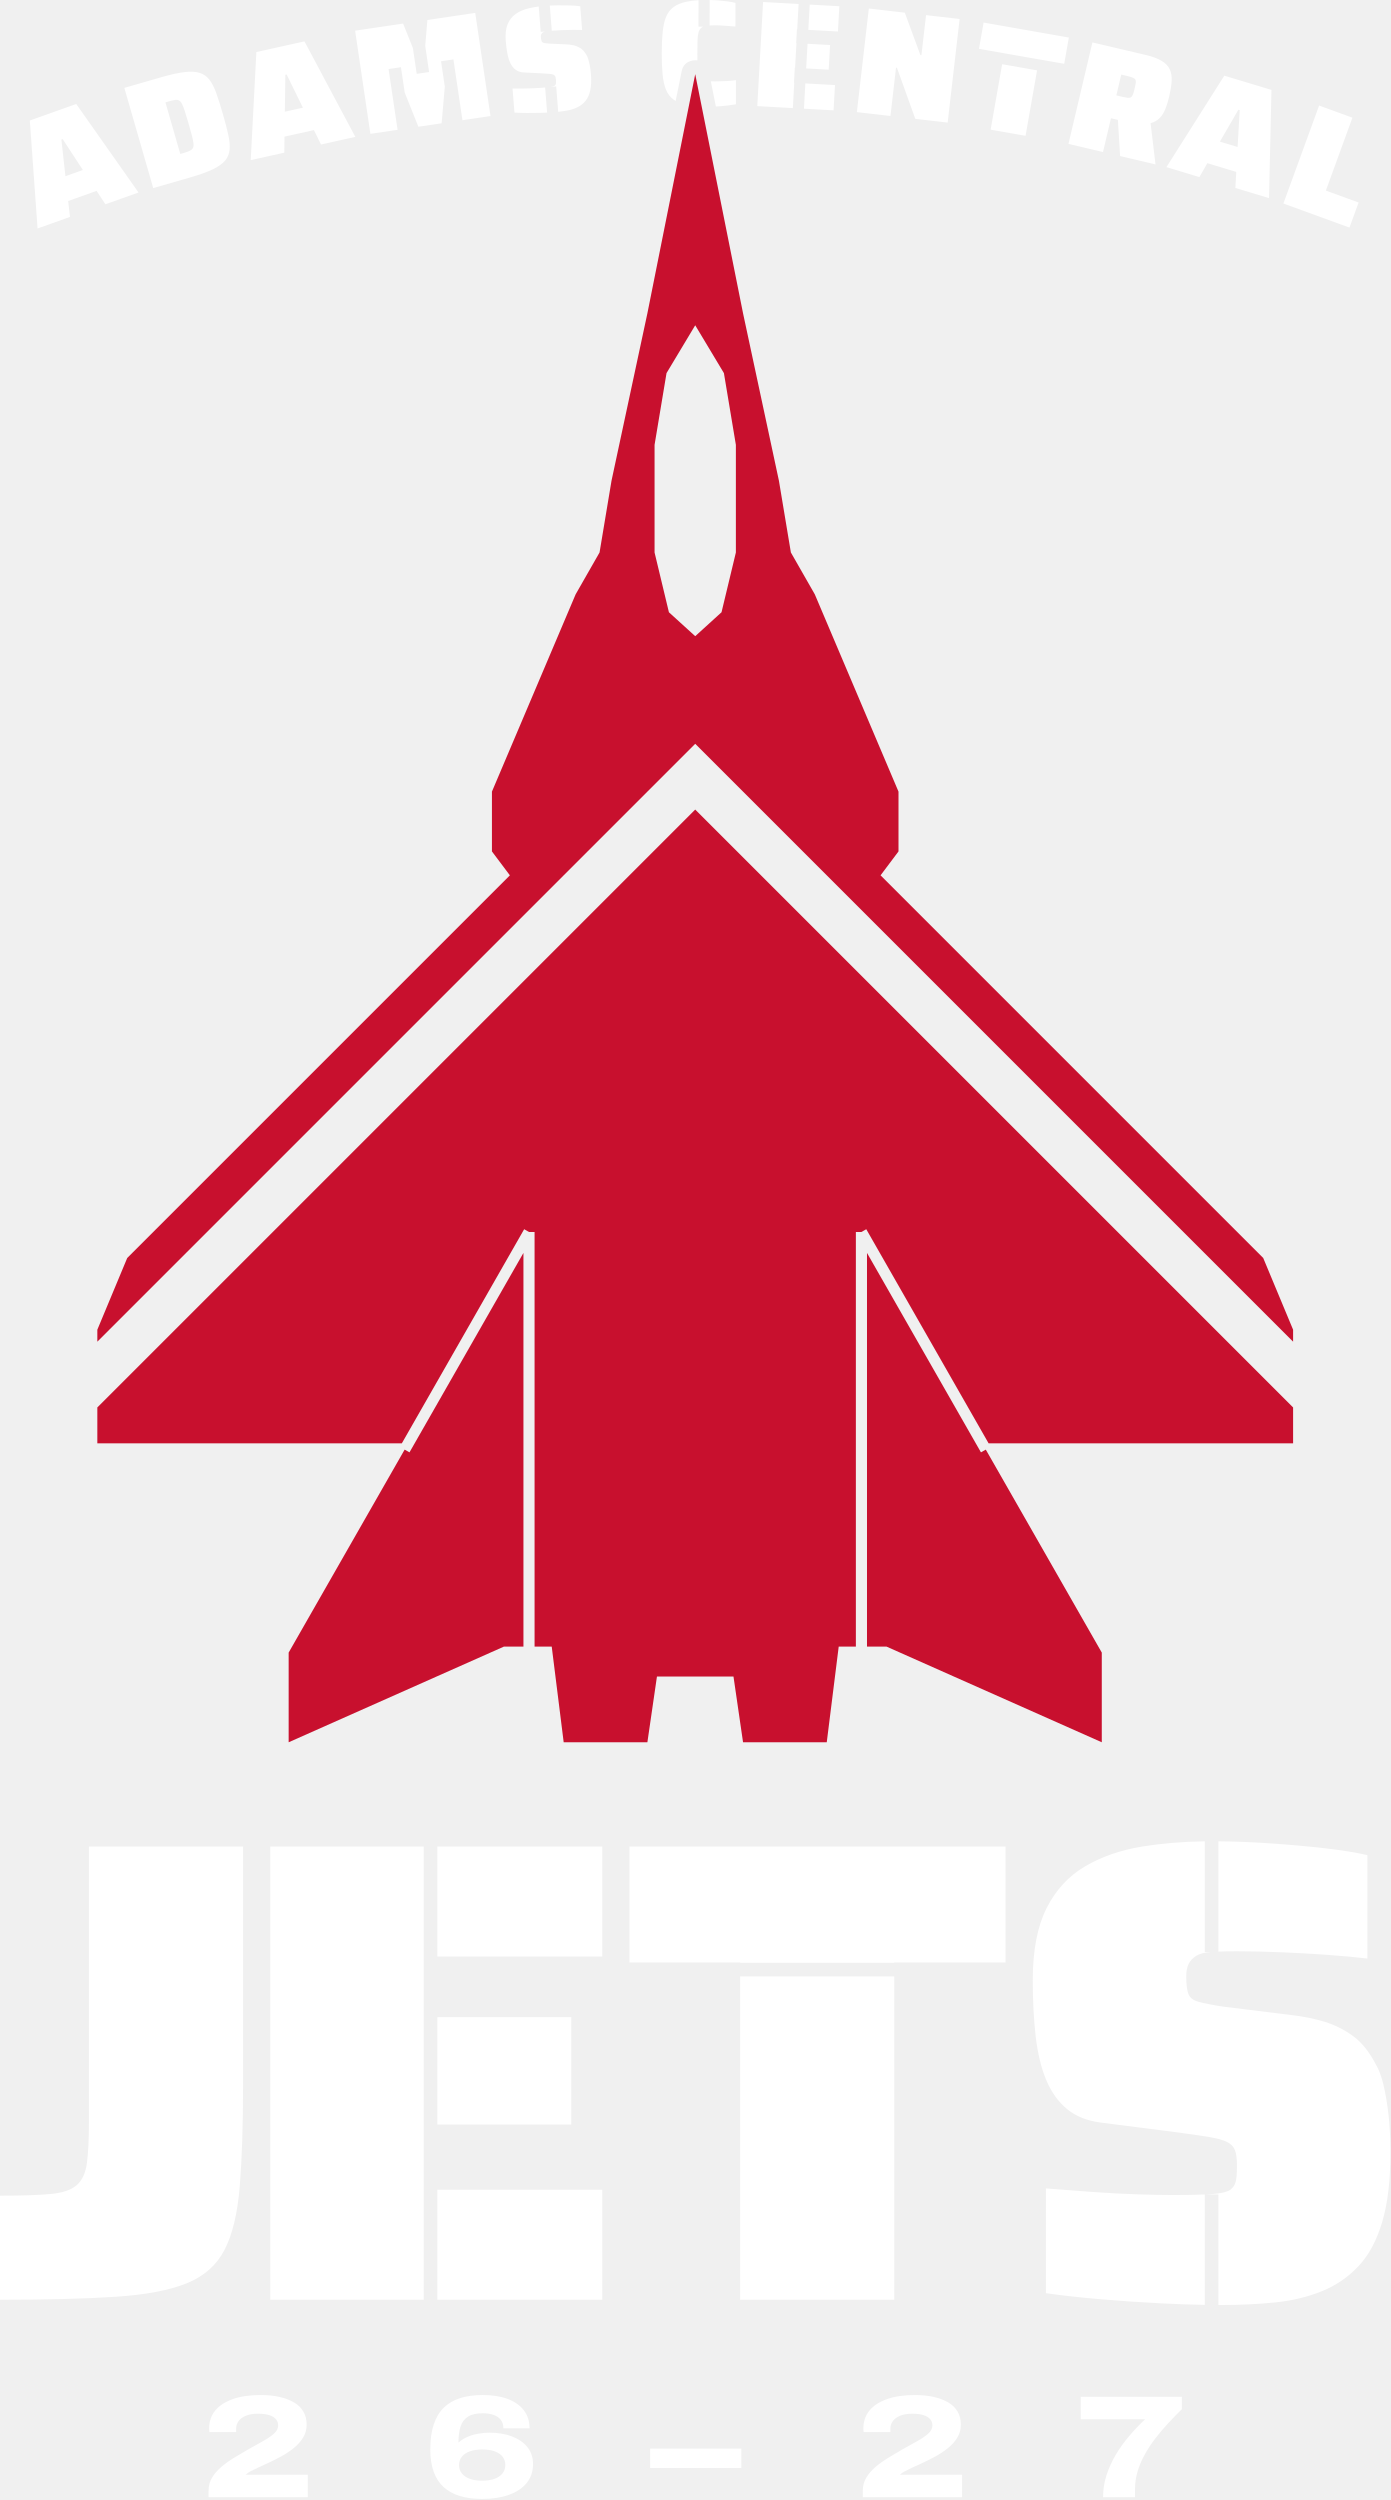
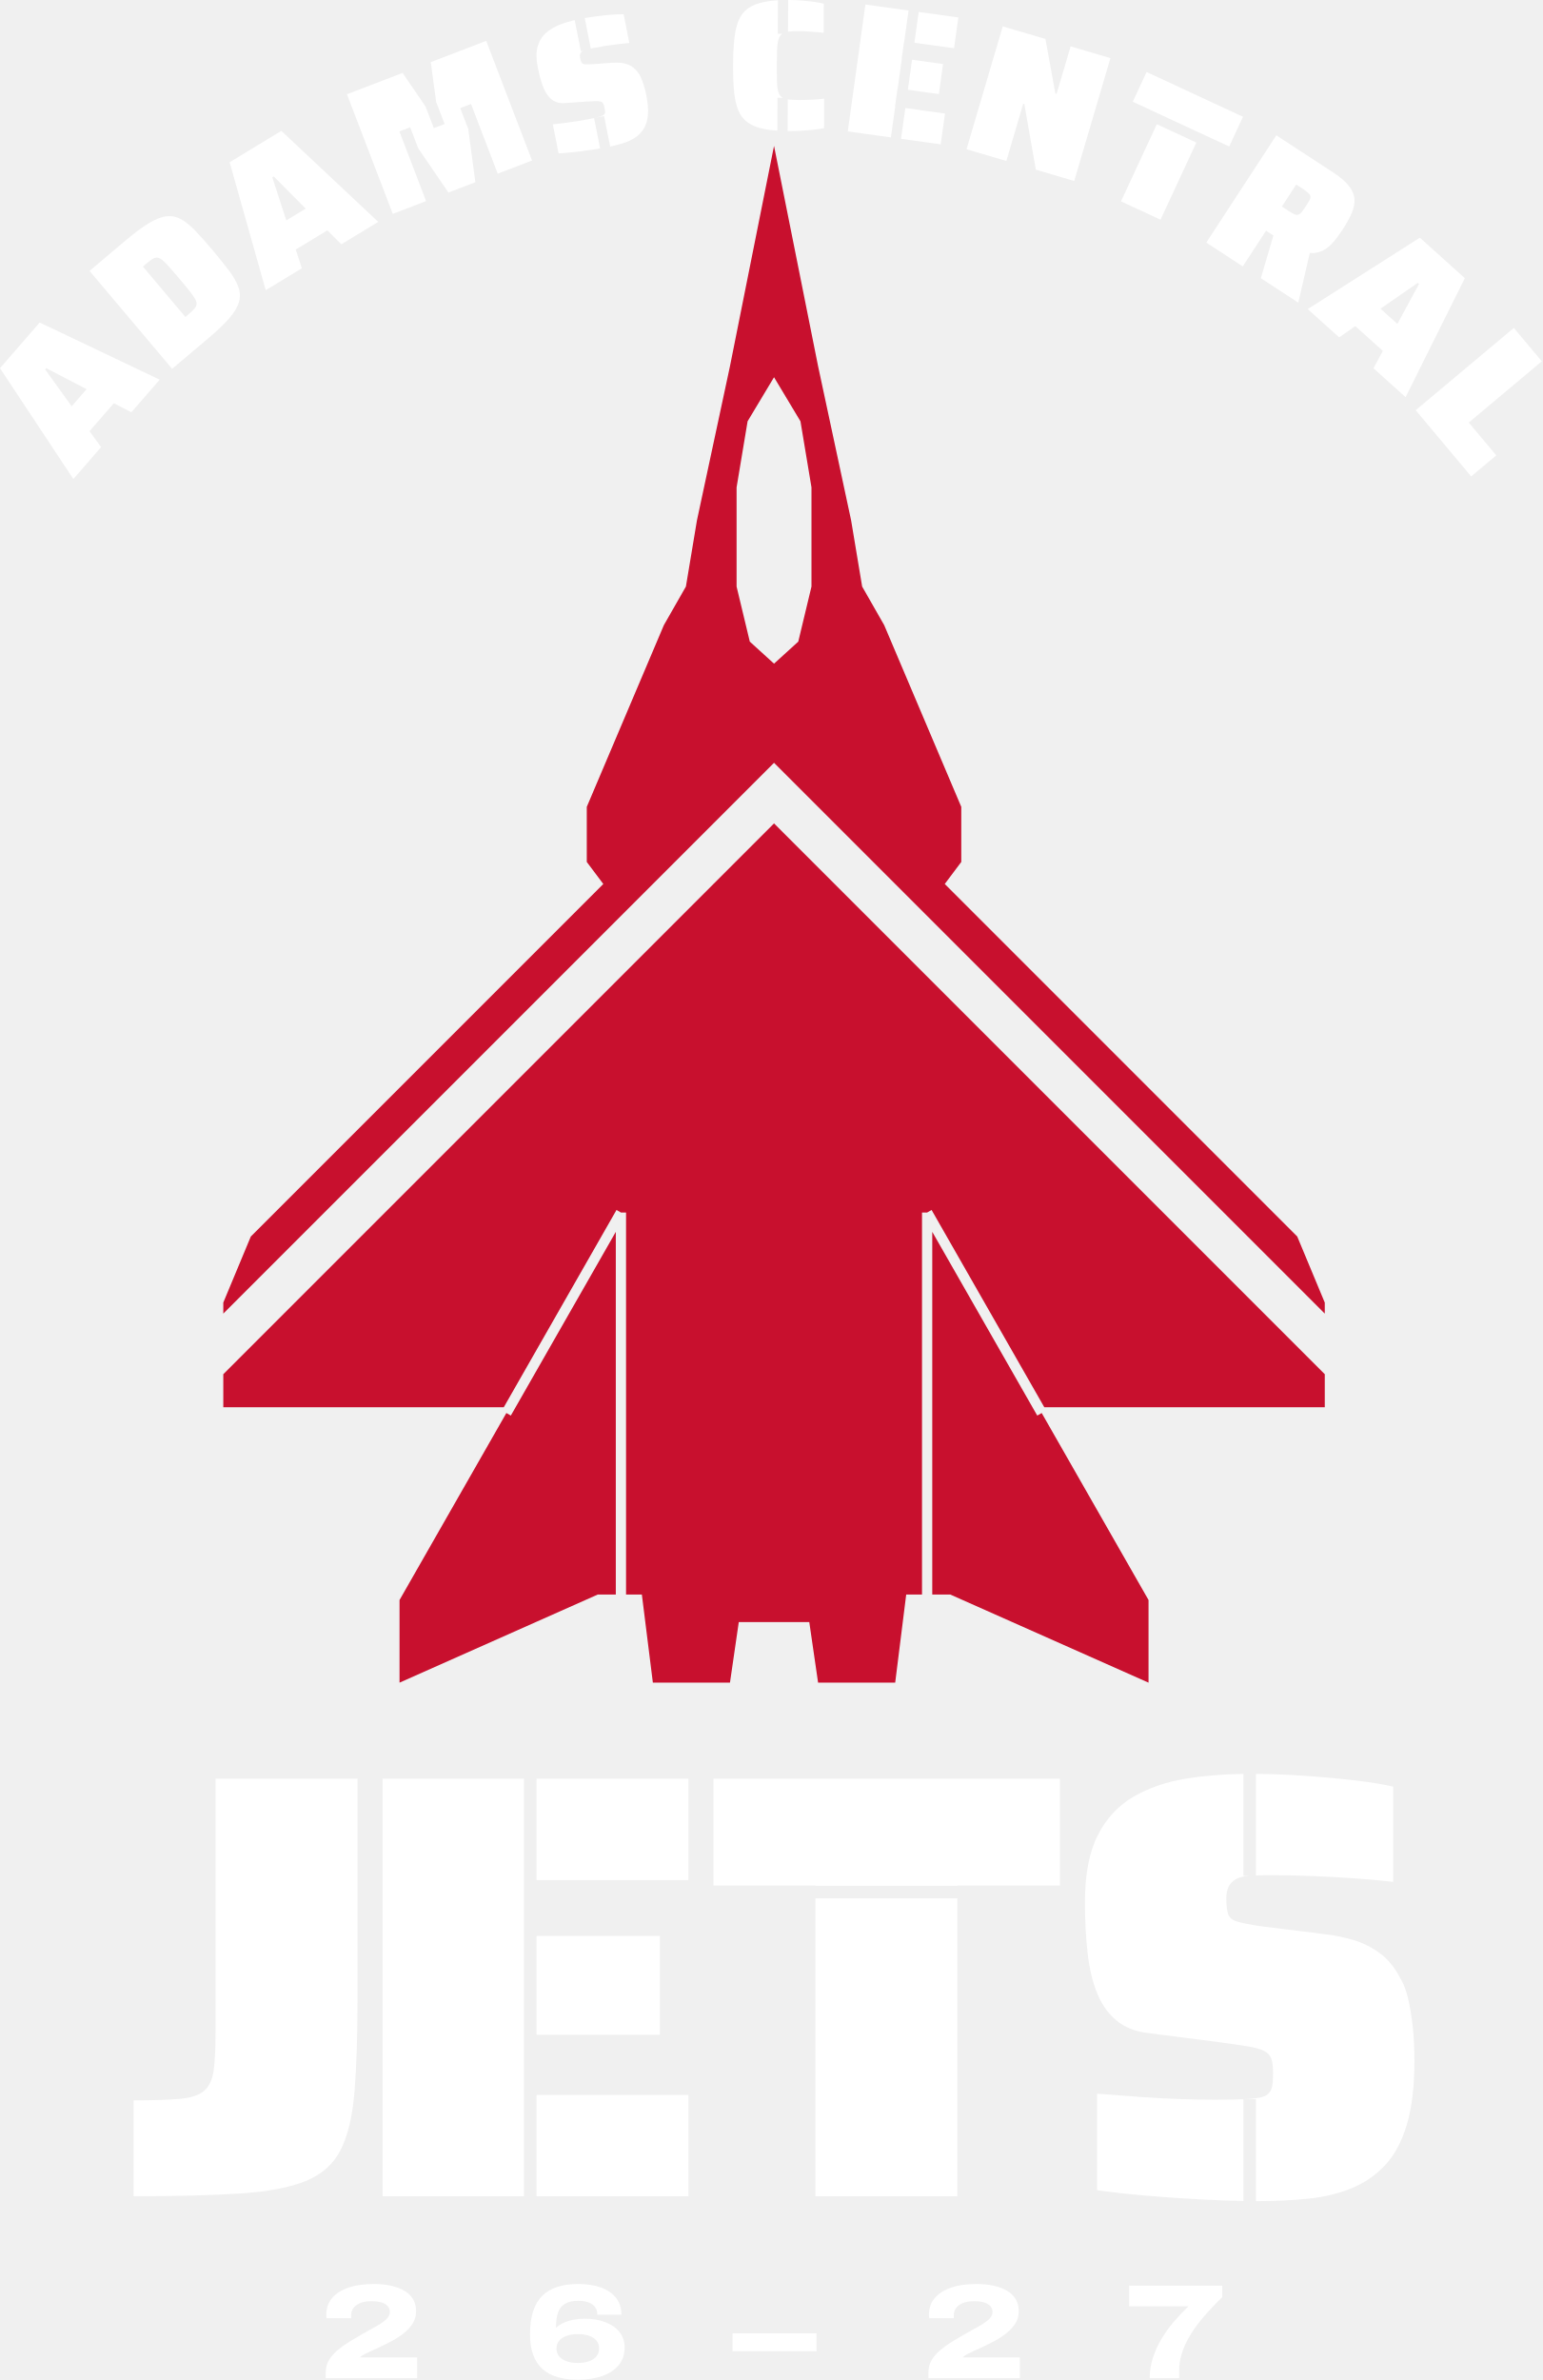
- <svg xmlns="http://www.w3.org/2000/svg" width="5in" height="8.99in" viewBox="0 0 500 899">
+ <svg xmlns="http://www.w3.org/2000/svg" width="6.02in" height="9.29in" viewBox="0 0 602 929">
  <g id="ink-white">
-     <path fill="#FFFFFF" fill-rule="nonzero" d="M439.36 828.88Q449.55 828.88 458.67 827.94Q467.79 826.99 475.37 823.91Q482.95 820.83 488.51 814.91Q494.08 808.99 497.04 799.04Q500 789.09 500 774.17Q500 766.35 499.29 760.31Q498.58 754.27 497.51 749.77Q496.45 745.27 494.79 742.43Q491.24 735.56 486.5 732.12Q481.76 728.69 476.31 727.03Q470.86 725.37 464.71 724.66L439.83 721.58Q433.68 720.63 430.83 719.8Q427.99 718.97 427.28 716.84Q426.57 714.71 426.57 710.68Q426.57 708.08 427.4 706.3Q428.23 704.53 430.12 703.34Q432 702.17 435.49 701.93H433.24V662.14Q421.2 662.31 410.7 664.02Q399.09 665.92 390.21 671.13Q381.33 676.34 376.35 686.17Q371.38 696 371.38 712.11Q371.38 723.24 372.44 732.36Q373.51 741.48 376.23 747.99Q378.96 754.51 383.7 758.41Q388.43 762.32 395.78 763.27L423.49 766.82Q430.6 767.77 434.86 768.48Q439.12 769.19 441.26 770.26Q443.39 771.32 444.1 773.22Q444.81 775.11 444.81 778.67Q444.81 780.8 444.69 782.46Q444.57 784.11 444.1 785.3Q443.62 786.48 442.44 787.43Q440.78 788.62 436.04 788.97Q434.87 789.06 433.39 789.13H438.13V828.88Q438.75 828.88 439.36 828.88ZM0 826.99Q25.35 826.99 41.57 825.92Q57.8 824.86 67.15 821.07Q76.51 817.28 80.77 808.99Q85.04 800.7 86.22 786.13Q87.41 771.56 87.41 749.29V664.02H31.98V762.8Q31.98 772.27 31.27 777.72Q30.56 783.17 27.6 785.77Q24.63 788.38 18.12 788.97Q11.61 789.56 0 789.56ZM97.18 826.99H152.38V787.43H152.38V763.98H152.38V725.37H152.38V703.58H152.38V664.02H97.18ZM266.14 826.99H321.57V710.71H266.14ZM321.57 705.82V705.71H361.6V664.02H226.35V705.71H266.14V705.82ZM157.27 787.43V826.99H216.57V787.43ZM157.27 703.58H216.57V664.02H157.27ZM433.24 828.83V789.13Q428.83 789.33 421.83 789.33Q416.62 789.33 409.16 789.09Q401.7 788.85 393.29 788.26Q384.88 787.67 376.12 786.96V824.62Q384.17 825.8 395.07 826.75Q405.96 827.7 417.57 828.29Q425.76 828.71 433.24 828.83ZM438.13 701.79Q440.99 701.68 444.81 701.68Q452.39 701.68 460.92 702.04Q469.44 702.39 477.62 702.99Q485.79 703.58 491.71 704.29V667.1Q485.55 665.68 476.19 664.61Q466.84 663.55 456.3 662.84Q446.98 662.21 438.13 662.14ZM157.27 725.37V763.98H205.43V725.37ZM133.19 48.13 142.97 46.68 139.73 24.83 144.18 24.17 145.53 33.27 150.45 45.57 158.81 44.34 159.95 31.14 158.6 22.03 163.05 21.37 166.29 43.23 176.38 41.73 170.89 4.64 153.69 7.19 152.91 16.49 154.3 25.9 149.85 26.56 148.47 17.25 144.96 8.48 127.7 11.03ZM55.1 67.64 68.45 63.79Q73.48 62.34 76.5 60.9Q79.51 59.46 80.95 57.75Q82.38 56.03 82.57 53.73Q82.76 51.44 82.06 48.32Q81.36 45.2 80.12 40.91Q78.88 36.61 77.82 33.6Q76.75 30.59 75.37 28.75Q73.99 26.91 71.86 26.22Q69.73 25.53 66.41 25.92Q63.09 26.3 58.07 27.75L44.71 31.6ZM308.13 40.32 320.21 41.71 322.21 24.33 322.54 24.37 329.14 42.74 340.78 44.08 345.08 6.83 333.01 5.44 331.34 19.84 330.97 19.8 325.37 4.56 312.43 3.06ZM384.22 51.74 396.64 54.67 399.5 42.52 401.84 43.07Q401.92 43.09 401.99 43.11L402.79 56.12L415.52 59.12L413.75 44.31Q415.79 43.73 417.06 42.41Q418.32 41.08 419.1 39.11Q419.87 37.13 420.46 34.64Q421.18 31.56 421.33 29.16Q421.48 26.76 420.66 24.97Q419.85 23.18 417.77 21.91Q415.69 20.64 412.03 19.77L392.83 15.25ZM173.42 898.62Q178.87 898.62 182.99 897.15Q187.11 895.68 189.4 892.87Q191.68 890.06 191.68 886.08Q191.68 882.51 189.66 879.99Q187.64 877.47 184.09 876.13Q180.55 874.79 176.04 874.79Q174.31 874.79 172.26 875.11Q170.21 875.42 168.3 876.21Q166.38 877 164.86 878.36Q164.86 874.9 165.62 872.56Q166.38 870.23 168.3 869.02Q170.21 867.81 173.63 867.81Q175.83 867.81 177.48 868.39Q179.14 868.97 180.08 870.18Q181.02 871.38 181.02 873.22H190.42Q190.42 869.39 188.35 866.71Q186.27 864.04 182.52 862.64Q178.77 861.25 173.57 861.25Q169.01 861.25 165.49 862.36Q161.98 863.46 159.59 865.79Q157.2 868.13 155.97 871.85Q154.73 875.58 154.73 880.88Q154.73 885.5 155.97 888.88Q157.2 892.27 159.56 894.39Q161.92 896.52 165.39 897.57Q168.85 898.62 173.42 898.62ZM419.45 60.1 431.3 63.68 434.17 58.68 444.56 61.82 444.24 67.59 456.34 71.24 457.22 32.33 440.26 27.21ZM90.16 57.58 102.24 54.9 102.3 49.14 112.89 46.78 115.44 51.97 127.78 49.22 109.48 14.88 92.19 18.72ZM13.51 82.16 25.17 78 24.51 72.28 34.73 68.63 37.9 73.46 49.81 69.22 27.41 37.39 10.72 43.34ZM75 897.99H110.69V889.91H88.33Q89.06 889.22 90.24 888.6Q91.43 887.97 92.9 887.31Q94.36 886.65 95.83 885.97Q98.35 884.82 100.9 883.45Q103.44 882.09 105.57 880.38Q107.69 878.68 108.98 876.58Q110.27 874.48 110.27 871.91Q110.27 869.23 109.11 867.24Q107.96 865.24 105.75 863.93Q103.55 862.62 100.53 861.94Q97.51 861.25 93.79 861.25Q87.86 861.25 83.71 862.72Q79.57 864.19 77.39 866.84Q75.21 869.49 75.21 873.27Q75.21 873.64 75.24 873.93Q75.26 874.22 75.31 874.58H84.92V873.32Q84.92 871.85 85.78 870.65Q86.65 869.44 88.41 868.71Q90.17 867.97 92.74 867.97Q95.31 867.97 96.88 868.5Q98.46 869.02 99.24 869.97Q100.03 870.91 100.03 872.17Q100.03 873.8 98.46 875.19Q96.88 876.58 94.42 877.92Q91.95 879.25 89.12 880.88Q86.65 882.3 84.16 883.82Q81.66 885.34 79.59 887.1Q77.52 888.86 76.26 890.96Q75 893.06 75 895.68ZM310.26 897.99H345.95V889.91H323.59Q324.33 889.22 325.51 888.6Q326.69 887.97 328.16 887.31Q329.63 886.65 331.1 885.97Q333.62 884.82 336.16 883.45Q338.71 882.09 340.83 880.38Q342.96 878.68 344.24 876.58Q345.53 874.48 345.53 871.91Q345.53 869.23 344.37 867.24Q343.22 865.24 341.02 863.93Q338.81 862.62 335.79 861.94Q332.78 861.25 329.05 861.25Q323.12 861.25 318.98 862.72Q314.83 864.19 312.65 866.84Q310.47 869.49 310.47 873.27Q310.47 873.64 310.5 873.93Q310.53 874.22 310.58 874.58H320.18V873.32Q320.18 871.85 321.05 870.65Q321.91 869.44 323.67 868.71Q325.43 867.97 328 867.97Q330.57 867.97 332.15 868.5Q333.72 869.02 334.51 869.97Q335.3 870.91 335.3 872.17Q335.3 873.8 333.72 875.19Q332.15 876.58 329.68 877.92Q327.21 879.25 324.38 880.88Q321.91 882.3 319.42 883.82Q316.93 885.34 314.86 887.1Q312.78 888.86 311.52 890.96Q310.26 893.06 310.26 895.68ZM461.51 73.18 485.27 81.84 488.55 72.83 476.78 68.54 486.33 42.32 474.35 37.95ZM396.66 897.99H408.15V895.05Q408.15 891.85 409.07 888.75Q409.99 885.66 411.64 882.67Q413.3 879.67 415.45 876.87Q417.6 874.06 420.07 871.41Q422.53 868.76 425 866.34V861.88H388.63V869.97H411.78Q408.78 872.8 406.06 876Q403.33 879.2 401.23 882.74Q399.13 886.29 397.9 890.09Q396.66 893.9 396.66 897.99ZM193.72 2.34Q191.76 2.59 190.01 3.02Q187.38 3.66 185.44 5.02Q183.5 6.38 182.54 8.72Q181.57 11.07 181.87 14.76Q182.07 17.32 182.48 19.39Q182.89 21.46 183.63 22.91Q184.37 24.35 185.53 25.16Q186.69 25.97 188.39 26.06L194.81 26.37Q196.46 26.46 197.45 26.54Q198.44 26.63 198.95 26.83Q199.46 27.04 199.66 27.46Q199.85 27.88 199.92 28.7Q199.96 29.19 199.96 29.57Q199.96 29.95 199.88 30.23Q199.79 30.51 199.53 30.75Q199.18 31.05 198.1 31.22Q198.01 31.23 197.92 31.25L200.01 31.08L200.73 40.21Q202.44 40.03 203.99 39.75Q206.07 39.36 207.75 38.52Q209.43 37.68 210.6 36.22Q211.77 34.76 212.27 32.42Q212.77 30.09 212.5 26.66Q212.36 24.87 212.08 23.5Q211.81 22.12 211.48 21.11Q211.16 20.1 210.73 19.48Q209.79 17.97 208.64 17.26Q207.49 16.56 206.21 16.28Q204.93 16 203.5 15.95L197.74 15.69Q196.31 15.59 195.64 15.45Q194.98 15.31 194.78 14.83Q194.57 14.36 194.5 13.43Q194.45 12.84 194.61 12.41Q194.77 11.99 195.18 11.69Q195.49 11.46 196.01 11.33L194.44 11.46ZM272.32 38.16 285.11 38.87 285.61 29.78 285.51 29.77 285.81 24.39 285.91 24.39 286.4 15.52 286.3 15.52 286.58 10.51 286.68 10.51 287.18 1.43 274.4 0.72ZM245.1 25.69Q245.75 22.42 249.02 21.77Q249.93 21.59 250.78 21.72Q250.76 20.56 250.77 19.17Q250.77 16.39 250.83 14.57Q250.89 12.74 251.19 11.65Q251.49 10.56 252.2 9.99Q252.49 9.75 252.87 9.59L251.17 9.59L251.19 0.07Q248.85 0.21 247.04 0.58Q244.09 1.17 242.27 2.5Q240.44 3.84 239.53 6.04Q238.63 8.25 238.3 11.49Q237.97 14.73 237.96 19.15Q237.95 23.56 238.27 26.81Q238.59 30.05 239.49 32.26Q240.39 34.47 242.21 35.81Q242.57 36.07 242.97 36.31ZM356.23 46.63 368.79 48.84 372.93 25.3 360.37 23.09ZM373.62 21.36 373.62 21.35 382.69 22.94 384.36 13.5 353.7 8.11 352.04 17.56 361.06 19.14 361.06 19.15ZM233.78 887.49H266.58V880.51H233.78ZM173.36 892.06Q170.79 892.06 168.93 891.38Q167.07 890.69 166.07 889.43Q165.07 888.18 165.07 886.44Q165.07 884.71 166.07 883.45Q167.07 882.19 168.95 881.51Q170.84 880.83 173.42 880.83Q176.09 880.83 177.93 881.51Q179.77 882.19 180.74 883.43Q181.71 884.66 181.71 886.39Q181.71 888.18 180.71 889.43Q179.71 890.69 177.85 891.38Q175.99 892.06 173.36 892.06ZM64.83 55.36 59.49 36.82 60.74 36.45Q62.05 36.08 62.92 35.94Q63.79 35.8 64.4 36.14Q65 36.47 65.47 37.42Q65.94 38.36 66.49 40.07Q67.04 41.79 67.83 44.51Q68.6 47.18 69.04 48.9Q69.48 50.61 69.58 51.66Q69.68 52.71 69.34 53.29Q69 53.87 68.2 54.25Q67.4 54.62 66.09 55ZM196.74 40.49 196.03 31.46Q195.48 31.51 194.84 31.56Q193.65 31.65 191.93 31.74Q190.21 31.82 188.28 31.83Q186.34 31.85 184.31 31.85L185 40.49Q186.87 40.61 189.38 40.63Q191.9 40.65 194.57 40.58Q195.69 40.54 196.74 40.49ZM289.6 30 289.1 39.09 299.75 39.68 300.26 30.59ZM290.67 10.74 301.32 11.33 301.83 2.24 291.17 1.65ZM198.42 11.05Q198.47 11.04 198.52 11.04Q200.26 10.9 202.22 10.83Q204.18 10.75 206.07 10.74Q207.96 10.73 209.33 10.78L208.65 2.25Q207.21 2.04 205.05 1.96Q202.88 1.89 200.45 1.92Q199.05 1.93 197.71 2ZM255.18 9.16Q256.11 9.1 257.32 9.1Q257.87 9.1 258.69 9.13Q259.51 9.16 260.89 9.27Q262.28 9.38 264.46 9.55L264.48 1.04Q263.23 0.71 261.51 0.49Q259.79 0.27 257.94 0.13Q256.53 0.03 255.19 0ZM290.39 15.74 289.9 24.61 298 25.06 298.49 16.19ZM257.42 38.29Q257.7 38.28 257.98 38.26Q259.89 38.15 261.66 37.94Q263.44 37.72 264.64 37.51L264.65 28.84Q263.07 29.06 261 29.16Q258.93 29.27 257.29 29.27Q256.37 29.26 255.61 29.23ZM438.68 50.93 445.33 39.45 445.8 39.59 445.04 52.85ZM23.53 63.37 22.07 50.17 22.53 50.01 29.8 61.13ZM102.43 40.17 102.61 26.9 103.08 26.79 108.92 38.73ZM401.44 34.3 403.2 26.82 405.38 27.33Q406.71 27.65 407.39 27.95Q408.08 28.25 408.31 28.69Q408.54 29.14 408.42 29.9Q408.29 30.65 407.99 31.92Q407.68 33.25 407.39 34Q407.11 34.74 406.65 35Q406.2 35.25 405.49 35.17Q404.78 35.09 403.67 34.83Z" />
+     <path fill="#FFFFFF" fill-rule="nonzero" d="M491.53 859.16Q501.72 859.16 510.84 858.21Q519.96 857.27 527.54 854.19Q535.12 851.11 540.68 845.18Q546.25 839.26 549.21 829.31Q552.17 819.37 552.17 804.44Q552.17 796.63 551.46 790.59Q550.75 784.55 549.68 780.04Q548.62 775.54 546.96 772.7Q543.41 765.83 538.67 762.4Q533.93 758.96 528.48 757.31Q523.04 755.65 516.88 754.94L492.01 751.86Q485.85 750.91 483.01 750.08Q480.16 749.25 479.45 747.12Q478.74 744.99 478.74 740.96Q478.74 738.36 479.57 736.58Q480.4 734.8 482.29 733.62Q484.17 732.45 487.66 732.2H485.42V692.42Q473.37 692.58 462.87 694.3Q451.26 696.19 442.38 701.4Q433.5 706.61 428.52 716.44Q423.55 726.27 423.55 742.38Q423.55 753.52 424.62 762.63Q425.68 771.75 428.41 778.27Q431.13 784.78 435.87 788.69Q440.61 792.6 447.95 793.55L475.66 797.1Q482.77 798.05 487.03 798.76Q491.3 799.47 493.43 800.53Q495.56 801.6 496.27 803.5Q496.98 805.39 496.98 808.94Q496.98 811.08 496.86 812.73Q496.74 814.39 496.27 815.58Q495.8 816.76 494.61 817.71Q492.95 818.89 488.22 819.25Q487.04 819.34 485.57 819.4H490.31V859.16Q490.92 859.16 491.53 859.16ZM52.17 857.27Q77.52 857.27 93.74 856.2Q109.97 855.13 119.33 851.34Q128.68 847.55 132.95 839.26Q137.21 830.97 138.39 816.4Q139.58 801.84 139.58 779.57V694.3H84.15V793.07Q84.15 802.55 83.44 808Q82.73 813.44 79.77 816.05Q76.81 818.66 70.29 819.25Q63.78 819.84 52.17 819.84ZM149.36 857.27H204.56V817.71H204.55V794.26H204.56V755.65H204.55V733.85H204.56V694.3H149.36ZM318.31 857.27H373.74V740.99H318.31ZM373.74 736.1V735.99H413.77V694.3H278.52V735.99H318.31V736.1ZM153.34 83.48 166.34 78.5 155.92 51.3 160.12 49.69 163.27 57.9 175.06 75.16 185.58 71.13 182.82 50.41 179.67 42.2 183.88 40.59 194.3 67.79 207.7 62.65 189.81 15.96 168.16 24.26 170.28 39.84 173.56 48.4 169.36 50.01 166.11 41.54 157.17 28.47 135.45 36.79ZM209.45 733.85H268.74V694.3H209.45ZM209.45 817.71V857.27H268.74V817.71ZM485.42 859.11V819.41Q481 819.6 474 819.6Q468.79 819.6 461.33 819.37Q453.87 819.13 445.46 818.54Q437.05 817.94 428.29 817.23V854.9Q436.34 856.08 447.24 857.03Q458.13 857.98 469.74 858.57Q477.93 858.99 485.42 859.11ZM490.31 732.07Q493.16 731.96 496.98 731.96Q504.56 731.96 513.09 732.32Q521.62 732.67 529.79 733.26Q537.96 733.85 543.88 734.57V697.38Q537.72 695.96 528.37 694.89Q519.01 693.82 508.47 693.11Q499.16 692.48 490.31 692.41ZM67.19 143.96 81.36 132.01Q86.69 127.52 89.58 124.13Q92.48 120.74 93.29 117.87Q94.1 114.99 93.08 112.1Q92.06 109.2 89.52 105.79Q86.97 102.37 83.13 97.82Q79.29 93.26 76.35 90.18Q73.42 87.09 70.73 85.6Q68.05 84.11 65.08 84.42Q62.12 84.74 58.29 87.02Q54.46 89.29 49.12 93.79L34.96 105.74ZM377.32 58.25 392.87 62.83 399.46 40.45 399.88 40.58 404.37 66.22 419.36 70.64 433.5 22.68 417.95 18.1 412.48 36.64 412 36.5 408.12 15.2 391.46 10.29ZM470.92 94.69 485.16 103.98 494.26 90.05 496.94 91.8Q497.03 91.86 497.12 91.91L492.22 108.59L506.83 118.13L511.32 98.75Q514.14 98.95 516.33 97.86Q518.51 96.77 520.38 94.65Q522.24 92.52 524.11 89.66Q526.41 86.13 527.69 83.19Q528.96 80.24 528.75 77.63Q528.55 75.03 526.52 72.48Q524.49 69.94 520.29 67.2L498.26 52.82ZM209.45 755.65V794.26H257.61V755.65ZM510.52 120.65 522.79 131.69 529.09 127.29 539.84 136.97 536.18 143.75 548.72 155.03 571.85 108.58 554.29 92.78ZM28.64 186.99 39.46 174.53 34.96 168.31 44.44 157.39 51.28 160.93 62.34 148.2 15.49 125.89 0 143.72ZM103.74 113.28 117.84 104.72 115.45 97.41 127.81 89.91 133.25 95.36 147.66 86.61 109.84 51.08 89.65 63.34ZM552.66 160.12 574.32 185.96 584.13 177.75 573.39 164.94 601.9 141.03 590.98 128ZM224.35 7.84Q221.43 8.53 218.9 9.48Q215.52 10.74 213.15 12.84Q210.79 14.94 209.88 18.19Q208.97 21.45 209.93 26.29Q210.59 29.64 211.46 32.32Q212.32 35.01 213.53 36.8Q214.74 38.6 216.39 39.5Q218.05 40.39 220.32 40.24L228.87 39.66Q231.07 39.52 232.39 39.48Q233.72 39.44 234.42 39.63Q235.13 39.82 235.46 40.35Q235.78 40.88 235.99 41.95Q236.12 42.59 236.18 43.1Q236.25 43.6 236.18 43.99Q236.1 44.37 235.8 44.73Q235.38 45.18 233.97 45.57Q233.25 45.77 232.16 46.02L235.84 45.29L238.2 57.21Q240.79 56.66 243.1 55.95Q245.79 55.12 247.89 53.74Q249.98 52.37 251.31 50.25Q252.63 48.14 252.93 44.97Q253.23 41.8 252.34 37.31Q251.87 34.95 251.3 33.18Q250.72 31.4 250.13 30.11Q249.55 28.82 248.88 28.06Q247.4 26.21 245.77 25.46Q244.14 24.71 242.4 24.53Q240.66 24.36 238.76 24.51L231.1 25.07Q229.19 25.15 228.28 25.07Q227.38 24.99 227.03 24.39Q226.69 23.79 226.45 22.58Q226.3 21.79 226.44 21.21Q226.59 20.62 227.09 20.15Q227.29 19.97 227.58 19.81L226.75 19.97ZM225.59 928.9Q231.05 928.9 235.16 927.43Q239.28 925.96 241.57 923.15Q243.85 920.34 243.85 916.35Q243.85 912.78 241.83 910.27Q239.81 907.75 236.27 906.41Q232.72 905.07 228.21 905.07Q226.48 905.07 224.43 905.38Q222.39 905.7 220.47 906.49Q218.56 907.27 217.03 908.64Q217.03 905.17 217.79 902.84Q218.56 900.5 220.47 899.3Q222.39 898.09 225.8 898.09Q228 898.09 229.65 898.67Q231.31 899.24 232.25 900.45Q233.2 901.66 233.2 903.5H242.59Q242.59 899.66 240.52 896.99Q238.44 894.31 234.69 892.92Q230.94 891.53 225.74 891.53Q221.18 891.53 217.66 892.63Q214.15 893.73 211.76 896.07Q209.37 898.41 208.14 902.13Q206.91 905.86 206.91 911.16Q206.91 915.78 208.14 919.16Q209.37 922.55 211.73 924.67Q214.09 926.8 217.56 927.85Q221.02 928.9 225.59 928.9ZM330.96 51.29 347.8 53.63 349.47 41.61 349.4 41.6 350.39 34.48 350.46 34.49 352.09 22.75 352.02 22.74 352.95 16.12 353.01 16.13 354.68 4.11 337.84 1.77ZM127.17 928.27H162.86V920.18H140.5Q141.24 919.5 142.42 918.87Q143.6 918.24 145.07 917.59Q146.54 916.93 148.01 916.25Q150.52 915.09 153.07 913.73Q155.62 912.36 157.74 910.66Q159.87 908.95 161.15 906.85Q162.44 904.76 162.44 902.18Q162.44 899.51 161.28 897.51Q160.13 895.52 157.92 894.21Q155.72 892.9 152.7 892.21Q149.69 891.53 145.96 891.53Q140.03 891.53 135.88 893Q131.74 894.47 129.56 897.12Q127.38 899.77 127.38 903.55Q127.38 903.92 127.41 904.2Q127.43 904.49 127.49 904.86H137.09V903.6Q137.09 902.13 137.96 900.92Q138.82 899.72 140.58 898.98Q142.34 898.25 144.91 898.25Q147.48 898.25 149.06 898.77Q150.63 899.3 151.42 900.24Q152.2 901.19 152.2 902.45Q152.2 904.07 150.63 905.46Q149.06 906.85 146.59 908.19Q144.12 909.53 141.29 911.16Q138.82 912.57 136.33 914.1Q133.84 915.62 131.76 917.38Q129.69 919.13 128.43 921.23Q127.17 923.33 127.17 925.96ZM362.44 928.27H398.12V920.18H375.77Q376.5 919.5 377.68 918.87Q378.86 918.24 380.33 917.59Q381.8 916.93 383.27 916.25Q385.79 915.09 388.33 913.73Q390.88 912.36 393 910.66Q395.13 908.95 396.42 906.85Q397.7 904.76 397.7 902.18Q397.7 899.51 396.55 897.51Q395.39 895.52 393.19 894.21Q390.98 892.9 387.97 892.21Q384.95 891.53 381.22 891.53Q375.29 891.53 371.15 893Q367 894.47 364.82 897.12Q362.65 899.77 362.65 903.55Q362.65 903.92 362.67 904.2Q362.7 904.49 362.75 904.86H372.35V903.6Q372.35 902.13 373.22 900.92Q374.09 899.72 375.84 898.98Q377.6 898.25 380.17 898.25Q382.74 898.25 384.32 898.77Q385.89 899.3 386.68 900.24Q387.47 901.19 387.47 902.45Q387.47 904.07 385.89 905.46Q384.32 906.85 381.85 908.19Q379.39 909.53 376.55 911.16Q374.09 912.57 371.59 914.1Q369.1 915.62 367.03 917.38Q364.95 919.13 363.7 921.23Q362.44 923.33 362.44 925.96ZM303.53 38.18 305.62 38.19Q305.34 38.04 305.1 37.85Q304.16 37.12 303.76 35.63Q303.37 34.14 303.31 31.7Q303.24 29.27 303.26 25.56Q303.28 21.86 303.36 19.42Q303.44 16.99 303.85 15.54Q304.25 14.08 305.2 13.32Q305.29 13.25 305.38 13.19L303.63 13.18L303.69 0.11Q300.69 0.29 298.35 0.76Q294.42 1.54 291.98 3.31Q289.54 5.08 288.33 8.02Q287.12 10.96 286.66 15.28Q286.21 19.6 286.18 25.49Q286.16 31.38 286.57 35.7Q286.99 40.03 288.18 42.98Q289.36 45.92 291.79 47.71Q294.22 49.51 298.14 50.32Q300.47 50.81 303.47 51.01ZM448.83 928.27H460.33V925.33Q460.33 922.13 461.24 919.03Q462.16 915.93 463.82 912.94Q465.47 909.95 467.62 907.14Q469.77 904.34 472.24 901.69Q474.71 899.03 477.17 896.62V892.16H440.8V900.24H463.95Q460.96 903.08 458.23 906.28Q455.5 909.48 453.4 913.02Q451.3 916.56 450.07 920.37Q448.83 924.17 448.83 928.27ZM437.62 78.59 453.05 85.75 467.03 55.64 451.61 48.48ZM468.71 52.01 468.72 52 479.86 57.18 485.25 45.58 447.61 28.1 442.22 39.7 453.29 44.84 453.29 44.85ZM285.96 917.77H318.76V910.79H285.96ZM72.37 123.72 55.78 104.05 57.11 102.93Q58.5 101.76 59.49 101.12Q60.47 100.48 61.39 100.56Q62.31 100.64 63.4 101.53Q64.48 102.42 66.08 104.21Q67.69 105.99 70.12 108.88Q72.51 111.72 73.98 113.57Q75.45 115.42 76.14 116.64Q76.84 117.86 76.74 118.75Q76.63 119.65 75.86 120.54Q75.09 121.42 73.7 122.6ZM234.27 57.95 231.92 46.07Q230.95 46.28 229.71 46.53Q228.15 46.84 225.89 47.21Q223.63 47.58 221.06 47.91Q218.49 48.23 215.81 48.54L218.06 59.87Q220.55 59.75 223.89 59.39Q227.22 59.02 230.75 58.51Q232.57 58.24 234.27 57.95ZM353.43 42.16 351.76 54.18 367.24 56.34 368.91 44.32ZM356.97 16.68 372.45 18.83 374.12 6.81 358.64 4.66ZM230.62 18.94Q231 18.86 231.41 18.78Q233.69 18.33 236.28 17.93Q238.86 17.53 241.36 17.22Q243.85 16.91 245.68 16.77L243.46 5.58Q241.52 5.52 238.64 5.75Q235.76 5.99 232.55 6.4Q230.36 6.69 228.27 7.05ZM307.87 51.16Q310.27 51.17 312.82 51.04Q315.36 50.9 317.72 50.62Q320.09 50.34 321.69 50.06L321.74 38.5Q319.63 38.79 316.87 38.92Q314.1 39.05 311.92 39.04Q309.31 39.03 307.67 38.81Q307.6 38.8 307.53 38.79L307.47 51.16Q307.67 51.16 307.87 51.16ZM307.64 12.37Q307.71 12.36 307.79 12.35Q309.42 12.14 312.04 12.15Q312.77 12.16 313.86 12.2Q314.95 12.24 316.8 12.39Q318.65 12.55 321.56 12.78L321.6 1.44Q319.93 1 317.65 0.7Q315.36 0.4 312.89 0.2Q310.42 0.01 308.09 0Q307.89 0 307.69 0ZM225.54 922.34Q222.96 922.34 221.1 921.65Q219.24 920.97 218.24 919.71Q217.24 918.45 217.24 916.72Q217.24 914.99 218.24 913.73Q219.24 912.47 221.13 911.79Q223.02 911.1 225.59 911.1Q228.26 911.1 230.1 911.79Q231.94 912.47 232.91 913.7Q233.88 914.94 233.88 916.67Q233.88 918.45 232.88 919.71Q231.88 920.97 230.02 921.65Q228.16 922.34 225.54 922.34ZM356.05 23.3 354.42 35.04 366.52 36.72 368.15 24.99ZM111.77 86.04 106.31 69.21 106.87 68.87 119.35 81.44ZM538.92 120.5 553.47 110.42 553.96 110.86 545.51 126.43ZM27.99 158.6 17.65 144.23 18.08 143.73 33.8 151.9ZM500.42 80.62 506.02 72.04 508.52 73.67Q510.04 74.66 510.76 75.35Q511.48 76.04 511.57 76.7Q511.66 77.36 511.16 78.26Q510.67 79.15 509.71 80.61Q508.72 82.13 508.02 82.93Q507.32 83.73 506.64 83.85Q505.95 83.97 505.1 83.54Q504.25 83.12 502.98 82.28Z" />
  </g>
  <g id="ink-jets-red">
-     <path fill="#C8102E" fill-rule="nonzero" d="M311.51 442.03 355.5 519.02H465V506.12L250 291.12L35 506.12V519.02H144.5L188.49 442.03L190.23 443.02H192.23V592.12H198.4L202.7 626.52H232.8L236.24 602.87H263.76L267.2 626.52H297.3L301.6 592.12H307.77V443.02H309.77ZM250 26.67 232.8 112.67 219.9 172.87 215.6 198.67 207 213.72 176.9 284.67V306.17L183.35 314.77L45.75 452.37L35 478.17V482.47L250 267.47L465 482.47V478.17L454.25 452.37L316.65 314.77L323.1 306.17V284.67L293 213.72L284.4 198.67L280.1 172.87L267.2 112.67ZM188.23 450.55 147.25 522.27 145.51 521.28 103.8 594.27V626.52L181.2 592.12H188.23ZM354.49 521.28 352.75 522.27 311.77 450.55V592.12H318.8L396.2 626.52V594.27ZM250 116.97 260.32 134.17 264.62 159.97V198.67L259.46 220.17L250 228.77L240.54 220.17L235.38 198.67V159.97L239.68 134.17Z" />
+     <path fill="#C8102E" fill-rule="nonzero" d="M363.68 472.3 407.68 549.3H517.17V536.4L302.17 321.4L87.17 536.4V549.3H196.67L240.67 472.3L242.4 473.29H244.4V622.4H250.57L254.87 656.8H284.97L288.41 633.15H315.93L319.37 656.8H349.47L353.77 622.4H359.94V473.29H361.94ZM302.17 56.95 284.97 142.95 272.07 203.15 267.77 228.95 259.17 244 229.07 314.95V336.45L235.52 345.05L97.92 482.65L87.17 508.45V512.75L302.17 297.75L517.17 512.75V508.45L506.42 482.65L368.82 345.05L375.27 336.45V314.95L345.17 244L336.57 228.95L332.27 203.15L319.37 142.95ZM406.66 551.55 404.93 552.55 363.94 480.83V622.4H370.97L448.37 656.8V624.55ZM240.4 480.83 199.42 552.55 197.68 551.55 155.97 624.55V656.8L233.37 622.4H240.4ZM302.17 147.25 312.49 164.45 316.79 190.25V228.95L311.63 250.45L302.17 259.05L292.71 250.45L287.55 228.95V190.25L291.85 164.45Z" />
  </g>
</svg>
